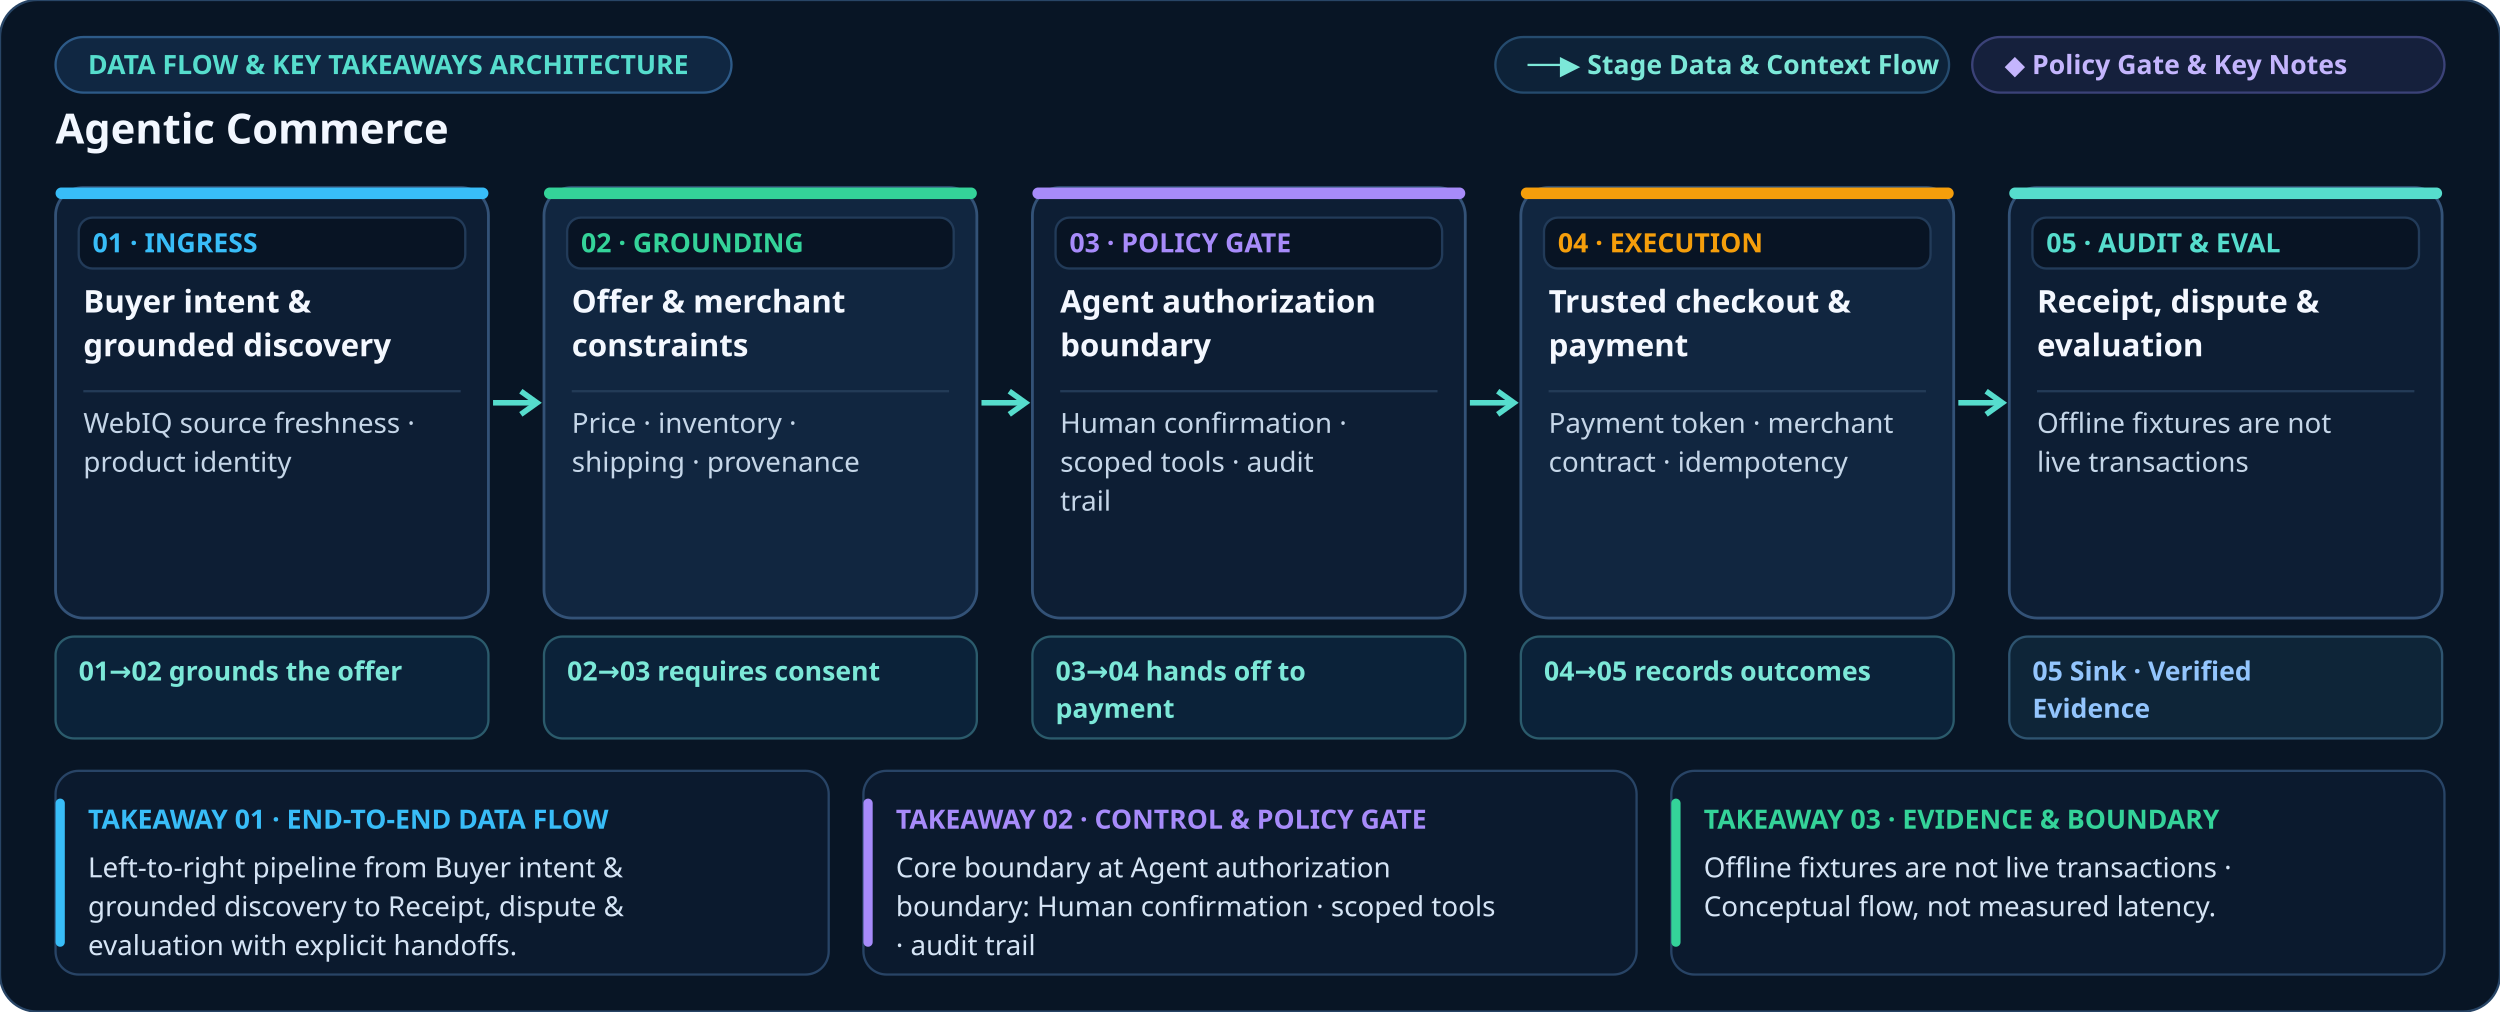
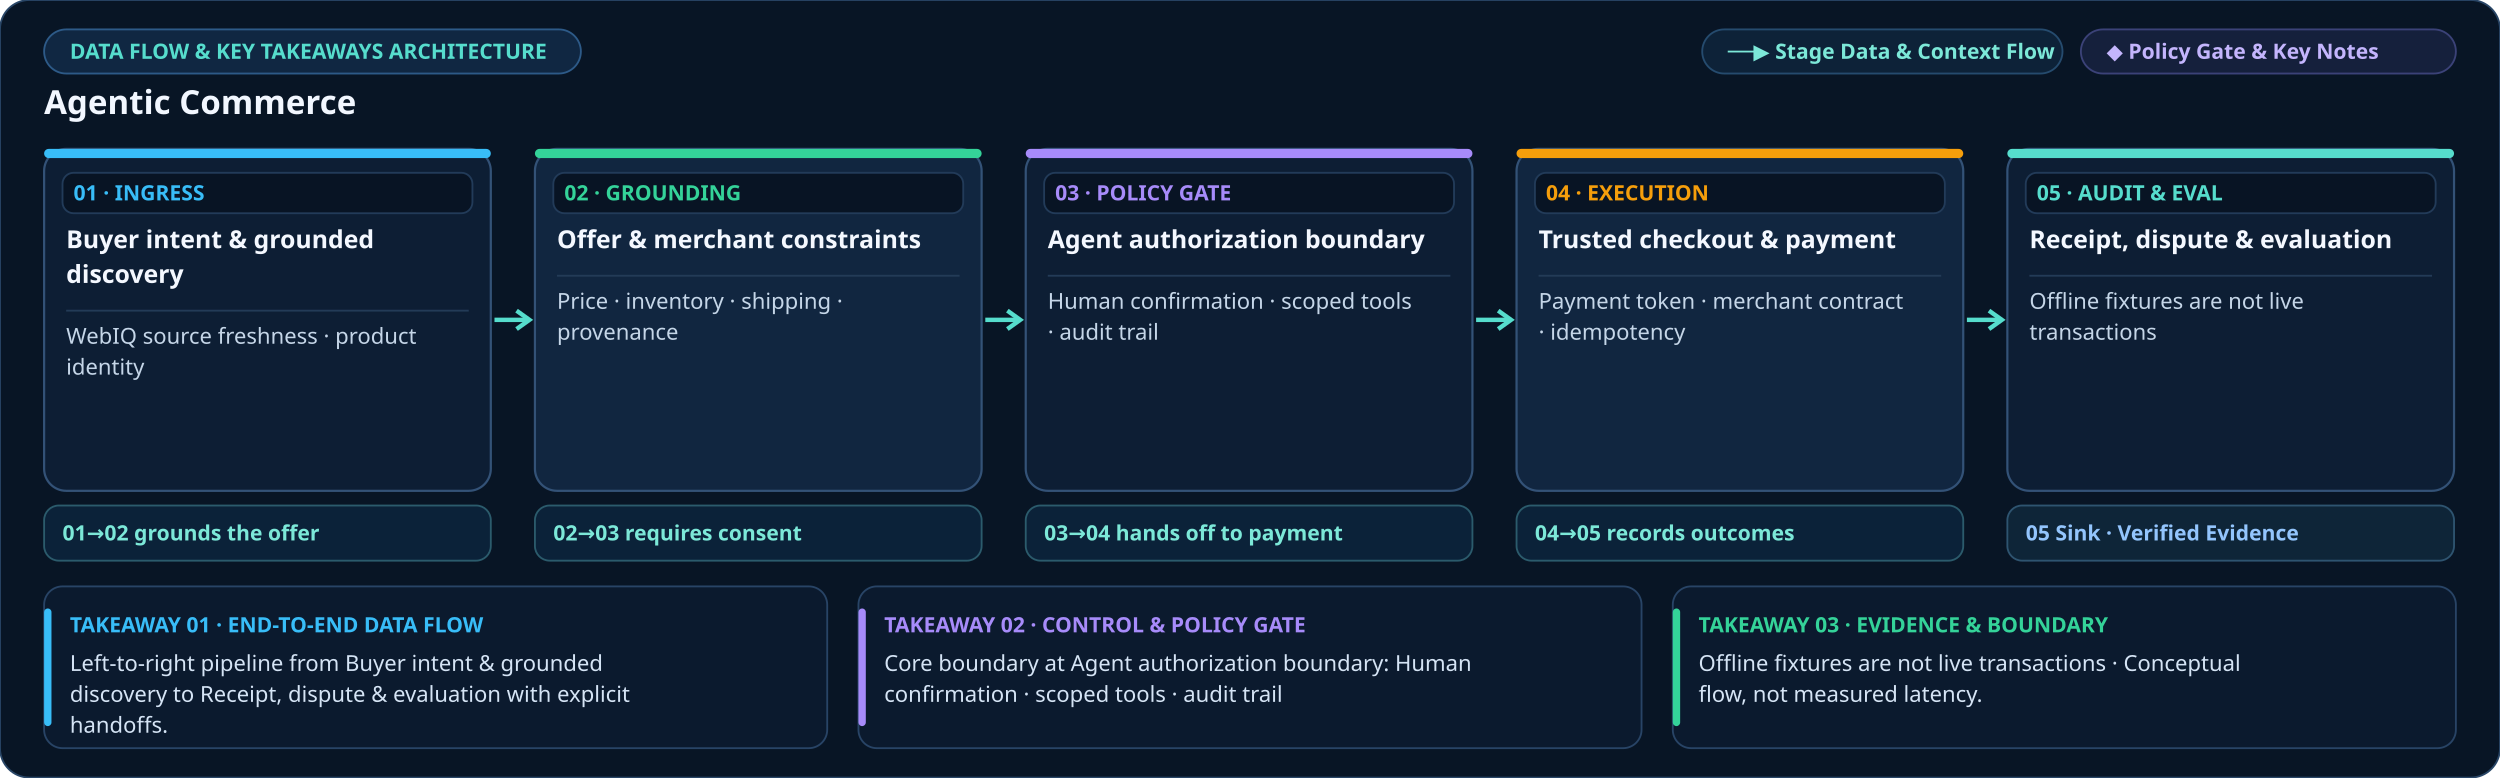
- <svg xmlns="http://www.w3.org/2000/svg" lang="en" class="knowledge-graph-wide" role="img" aria-labelledby="knowledge-692d49ab18b9-title knowledge-692d49ab18b9-desc" viewBox="0 0 1080 437" width="1080" style="width:100%;height:auto;max-width:1080px;margin:0 auto;font-family:system-ui,sans-serif">
-   <rect width="1080" height="437" rx="16" fill="#081525" stroke="#284566" />
+ <svg xmlns="http://www.w3.org/2000/svg" lang="en" class="knowledge-graph-wide" role="img" aria-labelledby="knowledge-692d49ab18b9-title knowledge-692d49ab18b9-desc" viewBox="0 0 1360 423" width="1360" style="width:100%;height:auto;margin:0 auto;font-family:system-ui,sans-serif">
+   <rect width="1360" height="423" rx="16" fill="#081525" stroke="#284566" />
  <rect x="24" y="16" width="292" height="24" rx="12" fill="#102742" stroke="#2d5a88" />
  <text x="38" y="32" fill="#56ddcd" font-size="11.5" font-weight="700">
    <tspan x="38" dy="0">DATA FLOW &amp; KEY TAKEAWAYS ARCHITECTURE</tspan>
  </text>
-   <rect x="646" y="16" width="196" height="24" rx="12" fill="#0d2238" stroke="#254b6e" />
-   <text x="660" y="32" fill="#7ce8d8" font-size="11.5" font-weight="600">
-     <tspan x="660" dy="0">──▶ Stage Data &amp; Context Flow</tspan>
+   <rect x="926" y="16" width="196" height="24" rx="12" fill="#0d2238" stroke="#254b6e" />
+   <text x="940" y="32" fill="#7ce8d8" font-size="11.5" font-weight="600">
+     <tspan x="940" dy="0">──▶ Stage Data &amp; Context Flow</tspan>
  </text>
-   <rect x="852" y="16" width="204" height="24" rx="12" fill="#15203c" stroke="#3b4278" />
-   <text x="866" y="32" fill="#c4b5fd" font-size="11.5" font-weight="600">
-     <tspan x="866" dy="0">◆ Policy Gate &amp; Key Notes</tspan>
+   <rect x="1132" y="16" width="204" height="24" rx="12" fill="#15203c" stroke="#3b4278" />
+   <text x="1146" y="32" fill="#c4b5fd" font-size="11.5" font-weight="600">
+     <tspan x="1146" dy="0">◆ Policy Gate &amp; Key Notes</tspan>
  </text>
  <text x="24" y="62" fill="#f2f7ff" font-size="18" font-weight="700">
    <tspan x="24" dy="0">Agentic Commerce</tspan>
  </text>
  <g data-concept="1">
-     <rect x="24" y="81" width="187" height="186" rx="12" fill="#0d1e34" stroke="#335277" stroke-width="1.2" />
-     <rect x="24" y="81" width="187" height="5" rx="2.5" fill="#38bdf8" />
-     <rect x="34" y="94" width="167" height="22" rx="6" fill="#081424" stroke="#223b59" />
+     <rect x="24" y="81" width="243" height="186" rx="12" fill="#0d1e34" stroke="#335277" stroke-width="1.2" />
+     <rect x="24" y="81" width="243" height="5" rx="2.5" fill="#38bdf8" />
+     <rect x="34" y="94" width="223" height="22" rx="6" fill="#081424" stroke="#223b59" />
    <text x="40" y="109" fill="#38bdf8" font-size="11.5" font-weight="700">
      <tspan x="40" dy="0">01 · INGRESS</tspan>
    </text>
    <text x="36" y="135" fill="#f4f8ff" font-size="13.5" font-weight="700">
-       <tspan x="36" dy="0">Buyer intent &amp;</tspan>
-       <tspan x="36" dy="18.9">grounded discovery</tspan>
+       <tspan x="36" dy="0">Buyer intent &amp; grounded</tspan>
+       <tspan x="36" dy="18.9">discovery</tspan>
    </text>
-     <path d="M36 169 H199" stroke="#233b57" stroke-width="1" />
+     <path d="M36 169 H255" stroke="#233b57" stroke-width="1" />
    <text x="36" y="187" fill="#c5d6e8" font-size="12" font-weight="400">
-       <tspan x="36" dy="0">WebIQ source freshness ·</tspan>
-       <tspan x="36" dy="16.8">product identity</tspan>
+       <tspan x="36" dy="0">WebIQ source freshness · product</tspan>
+       <tspan x="36" dy="16.8">identity</tspan>
    </text>
  </g>
  <g data-relationship="grounds the offer">
-     <path d="M213 174 H231" fill="none" stroke="#56ddcd" stroke-width="2.4" />
-     <path d="M225 169 L232 174 L225 179" fill="none" stroke="#56ddcd" stroke-width="2.4" />
-     <rect x="24" y="275" width="187" height="44" rx="8" fill="#0b2239" stroke="#2b5b6c" />
+     <path d="M269 174 H287" fill="none" stroke="#56ddcd" stroke-width="2.4" />
+     <path d="M281 169 L288 174 L281 179" fill="none" stroke="#56ddcd" stroke-width="2.4" />
+     <rect x="24" y="275" width="243" height="30" rx="8" fill="#0b2239" stroke="#2b5b6c" />
    <text x="34" y="294" fill="#7ce8d8" font-size="11.5" font-weight="600">
      <tspan x="34" dy="0">01→02 grounds the offer</tspan>
    </text>
  </g>
  <g data-concept="2">
-     <rect x="235" y="81" width="187" height="186" rx="12" fill="#112640" stroke="#335277" stroke-width="1.2" />
-     <rect x="235" y="81" width="187" height="5" rx="2.5" fill="#34d399" />
-     <rect x="245" y="94" width="167" height="22" rx="6" fill="#081424" stroke="#223b59" />
-     <text x="251" y="109" fill="#34d399" font-size="11.5" font-weight="700">
-       <tspan x="251" dy="0">02 · GROUNDING</tspan>
+     <rect x="291" y="81" width="243" height="186" rx="12" fill="#112640" stroke="#335277" stroke-width="1.2" />
+     <rect x="291" y="81" width="243" height="5" rx="2.5" fill="#34d399" />
+     <rect x="301" y="94" width="223" height="22" rx="6" fill="#081424" stroke="#223b59" />
+     <text x="307" y="109" fill="#34d399" font-size="11.5" font-weight="700">
+       <tspan x="307" dy="0">02 · GROUNDING</tspan>
    </text>
-     <text x="247" y="135" fill="#f4f8ff" font-size="13.5" font-weight="700">
-       <tspan x="247" dy="0">Offer &amp; merchant</tspan>
-       <tspan x="247" dy="18.9">constraints</tspan>
+     <text x="303" y="135" fill="#f4f8ff" font-size="13.5" font-weight="700">
+       <tspan x="303" dy="0">Offer &amp; merchant constraints</tspan>
    </text>
-     <path d="M247 169 H410" stroke="#233b57" stroke-width="1" />
-     <text x="247" y="187" fill="#c5d6e8" font-size="12" font-weight="400">
-       <tspan x="247" dy="0">Price · inventory ·</tspan>
-       <tspan x="247" dy="16.8">shipping · provenance</tspan>
+     <path d="M303 150 H522" stroke="#233b57" stroke-width="1" />
+     <text x="303" y="168" fill="#c5d6e8" font-size="12" font-weight="400">
+       <tspan x="303" dy="0">Price · inventory · shipping ·</tspan>
+       <tspan x="303" dy="16.8">provenance</tspan>
    </text>
  </g>
  <g data-relationship="requires consent">
-     <path d="M424 174 H442" fill="none" stroke="#56ddcd" stroke-width="2.4" />
-     <path d="M436 169 L443 174 L436 179" fill="none" stroke="#56ddcd" stroke-width="2.4" />
-     <rect x="235" y="275" width="187" height="44" rx="8" fill="#0b2239" stroke="#2b5b6c" />
-     <text x="245" y="294" fill="#7ce8d8" font-size="11.5" font-weight="600">
-       <tspan x="245" dy="0">02→03 requires consent</tspan>
+     <path d="M536 174 H554" fill="none" stroke="#56ddcd" stroke-width="2.4" />
+     <path d="M548 169 L555 174 L548 179" fill="none" stroke="#56ddcd" stroke-width="2.4" />
+     <rect x="291" y="275" width="243" height="30" rx="8" fill="#0b2239" stroke="#2b5b6c" />
+     <text x="301" y="294" fill="#7ce8d8" font-size="11.5" font-weight="600">
+       <tspan x="301" dy="0">02→03 requires consent</tspan>
    </text>
  </g>
  <g data-concept="3">
-     <rect x="446" y="81" width="187" height="186" rx="12" fill="#0d1e34" stroke="#335277" stroke-width="1.2" />
-     <rect x="446" y="81" width="187" height="5" rx="2.5" fill="#a78bfa" />
-     <rect x="456" y="94" width="167" height="22" rx="6" fill="#081424" stroke="#223b59" />
-     <text x="462" y="109" fill="#a78bfa" font-size="11.5" font-weight="700">
-       <tspan x="462" dy="0">03 · POLICY GATE</tspan>
+     <rect x="558" y="81" width="243" height="186" rx="12" fill="#0d1e34" stroke="#335277" stroke-width="1.2" />
+     <rect x="558" y="81" width="243" height="5" rx="2.5" fill="#a78bfa" />
+     <rect x="568" y="94" width="223" height="22" rx="6" fill="#081424" stroke="#223b59" />
+     <text x="574" y="109" fill="#a78bfa" font-size="11.5" font-weight="700">
+       <tspan x="574" dy="0">03 · POLICY GATE</tspan>
    </text>
-     <text x="458" y="135" fill="#f4f8ff" font-size="13.5" font-weight="700">
-       <tspan x="458" dy="0">Agent authorization</tspan>
-       <tspan x="458" dy="18.9">boundary</tspan>
+     <text x="570" y="135" fill="#f4f8ff" font-size="13.5" font-weight="700">
+       <tspan x="570" dy="0">Agent authorization boundary</tspan>
    </text>
-     <path d="M458 169 H621" stroke="#233b57" stroke-width="1" />
-     <text x="458" y="187" fill="#c5d6e8" font-size="12" font-weight="400">
-       <tspan x="458" dy="0">Human confirmation ·</tspan>
-       <tspan x="458" dy="16.8">scoped tools · audit</tspan>
-       <tspan x="458" dy="16.8">trail</tspan>
+     <path d="M570 150 H789" stroke="#233b57" stroke-width="1" />
+     <text x="570" y="168" fill="#c5d6e8" font-size="12" font-weight="400">
+       <tspan x="570" dy="0">Human confirmation · scoped tools</tspan>
+       <tspan x="570" dy="16.8">· audit trail</tspan>
    </text>
  </g>
  <g data-relationship="hands off to payment">
-     <path d="M635 174 H653" fill="none" stroke="#56ddcd" stroke-width="2.4" />
-     <path d="M647 169 L654 174 L647 179" fill="none" stroke="#56ddcd" stroke-width="2.4" />
-     <rect x="446" y="275" width="187" height="44" rx="8" fill="#0b2239" stroke="#2b5b6c" />
-     <text x="456" y="294" fill="#7ce8d8" font-size="11.5" font-weight="600">
-       <tspan x="456" dy="0">03→04 hands off to</tspan>
-       <tspan x="456" dy="16.1">payment</tspan>
+     <path d="M803 174 H821" fill="none" stroke="#56ddcd" stroke-width="2.4" />
+     <path d="M815 169 L822 174 L815 179" fill="none" stroke="#56ddcd" stroke-width="2.4" />
+     <rect x="558" y="275" width="243" height="30" rx="8" fill="#0b2239" stroke="#2b5b6c" />
+     <text x="568" y="294" fill="#7ce8d8" font-size="11.5" font-weight="600">
+       <tspan x="568" dy="0">03→04 hands off to payment</tspan>
    </text>
  </g>
  <g data-concept="4">
-     <rect x="657" y="81" width="187" height="186" rx="12" fill="#112640" stroke="#335277" stroke-width="1.2" />
-     <rect x="657" y="81" width="187" height="5" rx="2.5" fill="#f59e0b" />
-     <rect x="667" y="94" width="167" height="22" rx="6" fill="#081424" stroke="#223b59" />
-     <text x="673" y="109" fill="#f59e0b" font-size="11.5" font-weight="700">
-       <tspan x="673" dy="0">04 · EXECUTION</tspan>
+     <rect x="825" y="81" width="243" height="186" rx="12" fill="#112640" stroke="#335277" stroke-width="1.2" />
+     <rect x="825" y="81" width="243" height="5" rx="2.5" fill="#f59e0b" />
+     <rect x="835" y="94" width="223" height="22" rx="6" fill="#081424" stroke="#223b59" />
+     <text x="841" y="109" fill="#f59e0b" font-size="11.5" font-weight="700">
+       <tspan x="841" dy="0">04 · EXECUTION</tspan>
    </text>
-     <text x="669" y="135" fill="#f4f8ff" font-size="13.5" font-weight="700">
-       <tspan x="669" dy="0">Trusted checkout &amp;</tspan>
-       <tspan x="669" dy="18.9">payment</tspan>
+     <text x="837" y="135" fill="#f4f8ff" font-size="13.5" font-weight="700">
+       <tspan x="837" dy="0">Trusted checkout &amp; payment</tspan>
    </text>
-     <path d="M669 169 H832" stroke="#233b57" stroke-width="1" />
-     <text x="669" y="187" fill="#c5d6e8" font-size="12" font-weight="400">
-       <tspan x="669" dy="0">Payment token · merchant</tspan>
-       <tspan x="669" dy="16.8">contract · idempotency</tspan>
+     <path d="M837 150 H1056" stroke="#233b57" stroke-width="1" />
+     <text x="837" y="168" fill="#c5d6e8" font-size="12" font-weight="400">
+       <tspan x="837" dy="0">Payment token · merchant contract</tspan>
+       <tspan x="837" dy="16.8">· idempotency</tspan>
    </text>
  </g>
  <g data-relationship="records outcomes">
-     <path d="M846 174 H864" fill="none" stroke="#56ddcd" stroke-width="2.4" />
-     <path d="M858 169 L865 174 L858 179" fill="none" stroke="#56ddcd" stroke-width="2.4" />
-     <rect x="657" y="275" width="187" height="44" rx="8" fill="#0b2239" stroke="#2b5b6c" />
-     <text x="667" y="294" fill="#7ce8d8" font-size="11.5" font-weight="600">
-       <tspan x="667" dy="0">04→05 records outcomes</tspan>
+     <path d="M1070 174 H1088" fill="none" stroke="#56ddcd" stroke-width="2.4" />
+     <path d="M1082 169 L1089 174 L1082 179" fill="none" stroke="#56ddcd" stroke-width="2.4" />
+     <rect x="825" y="275" width="243" height="30" rx="8" fill="#0b2239" stroke="#2b5b6c" />
+     <text x="835" y="294" fill="#7ce8d8" font-size="11.5" font-weight="600">
+       <tspan x="835" dy="0">04→05 records outcomes</tspan>
    </text>
  </g>
  <g data-concept="5">
-     <rect x="868" y="81" width="187" height="186" rx="12" fill="#0d1e34" stroke="#335277" stroke-width="1.2" />
-     <rect x="868" y="81" width="187" height="5" rx="2.5" fill="#56ddcd" />
-     <rect x="878" y="94" width="167" height="22" rx="6" fill="#081424" stroke="#223b59" />
-     <text x="884" y="109" fill="#56ddcd" font-size="11.5" font-weight="700">
-       <tspan x="884" dy="0">05 · AUDIT &amp; EVAL</tspan>
+     <rect x="1092" y="81" width="243" height="186" rx="12" fill="#0d1e34" stroke="#335277" stroke-width="1.2" />
+     <rect x="1092" y="81" width="243" height="5" rx="2.5" fill="#56ddcd" />
+     <rect x="1102" y="94" width="223" height="22" rx="6" fill="#081424" stroke="#223b59" />
+     <text x="1108" y="109" fill="#56ddcd" font-size="11.5" font-weight="700">
+       <tspan x="1108" dy="0">05 · AUDIT &amp; EVAL</tspan>
    </text>
-     <text x="880" y="135" fill="#f4f8ff" font-size="13.5" font-weight="700">
-       <tspan x="880" dy="0">Receipt, dispute &amp;</tspan>
-       <tspan x="880" dy="18.9">evaluation</tspan>
+     <text x="1104" y="135" fill="#f4f8ff" font-size="13.5" font-weight="700">
+       <tspan x="1104" dy="0">Receipt, dispute &amp; evaluation</tspan>
    </text>
-     <path d="M880 169 H1043" stroke="#233b57" stroke-width="1" />
-     <text x="880" y="187" fill="#c5d6e8" font-size="12" font-weight="400">
-       <tspan x="880" dy="0">Offline fixtures are not</tspan>
-       <tspan x="880" dy="16.8">live transactions</tspan>
+     <path d="M1104 150 H1323" stroke="#233b57" stroke-width="1" />
+     <text x="1104" y="168" fill="#c5d6e8" font-size="12" font-weight="400">
+       <tspan x="1104" dy="0">Offline fixtures are not live</tspan>
+       <tspan x="1104" dy="16.8">transactions</tspan>
    </text>
  </g>
-   <rect x="868" y="275" width="187" height="44" rx="8" fill="#0e2538" stroke="#2e5470" />
-   <text x="878" y="294" fill="#93c5fd" font-size="11.5" font-weight="600">
-     <tspan x="878" dy="0">05 Sink · Verified</tspan>
-     <tspan x="878" dy="16.1">Evidence</tspan>
+   <rect x="1092" y="275" width="243" height="30" rx="8" fill="#0e2538" stroke="#2e5470" />
+   <text x="1102" y="294" fill="#93c5fd" font-size="11.5" font-weight="600">
+     <tspan x="1102" dy="0">05 Sink · Verified Evidence</tspan>
  </text>
  <g data-takeaway="1">
-     <rect x="24" y="333" width="334" height="88" rx="10" fill="#0b1a2e" stroke="#284466" />
-     <rect x="24" y="345" width="4" height="64" rx="2" fill="#38bdf8" />
-     <text x="38" y="358" fill="#38bdf8" font-size="11.5" font-weight="700">
+     <rect x="24" y="319" width="426" height="88" rx="10" fill="#0b1a2e" stroke="#284466" />
+     <rect x="24" y="331" width="4" height="64" rx="2" fill="#38bdf8" />
+     <text x="38" y="344" fill="#38bdf8" font-size="11.5" font-weight="700">
      <tspan x="38" dy="0">TAKEAWAY 01 · END-TO-END DATA FLOW</tspan>
    </text>
-     <text x="38" y="379" fill="#d5e4f5" font-size="12" font-weight="400">
-       <tspan x="38" dy="0">Left-to-right pipeline from Buyer intent &amp;</tspan>
-       <tspan x="38" dy="16.8">grounded discovery to Receipt, dispute &amp;</tspan>
-       <tspan x="38" dy="16.8">evaluation with explicit handoffs.</tspan>
+     <text x="38" y="365" fill="#d5e4f5" font-size="12" font-weight="400">
+       <tspan x="38" dy="0">Left-to-right pipeline from Buyer intent &amp; grounded</tspan>
+       <tspan x="38" dy="16.8">discovery to Receipt, dispute &amp; evaluation with explicit</tspan>
+       <tspan x="38" dy="16.8">handoffs.</tspan>
    </text>
  </g>
  <g data-takeaway="2">
-     <rect x="373" y="333" width="334" height="88" rx="10" fill="#0b1a2e" stroke="#284466" />
-     <rect x="373" y="345" width="4" height="64" rx="2" fill="#a78bfa" />
-     <text x="387" y="358" fill="#a78bfa" font-size="11.5" font-weight="700">
-       <tspan x="387" dy="0">TAKEAWAY 02 · CONTROL &amp; POLICY GATE</tspan>
+     <rect x="467" y="319" width="426" height="88" rx="10" fill="#0b1a2e" stroke="#284466" />
+     <rect x="467" y="331" width="4" height="64" rx="2" fill="#a78bfa" />
+     <text x="481" y="344" fill="#a78bfa" font-size="11.5" font-weight="700">
+       <tspan x="481" dy="0">TAKEAWAY 02 · CONTROL &amp; POLICY GATE</tspan>
    </text>
-     <text x="387" y="379" fill="#d5e4f5" font-size="12" font-weight="400">
-       <tspan x="387" dy="0">Core boundary at Agent authorization</tspan>
-       <tspan x="387" dy="16.8">boundary: Human confirmation · scoped tools</tspan>
-       <tspan x="387" dy="16.8">· audit trail</tspan>
+     <text x="481" y="365" fill="#d5e4f5" font-size="12" font-weight="400">
+       <tspan x="481" dy="0">Core boundary at Agent authorization boundary: Human</tspan>
+       <tspan x="481" dy="16.8">confirmation · scoped tools · audit trail</tspan>
    </text>
  </g>
  <g data-takeaway="3">
-     <rect x="722" y="333" width="334" height="88" rx="10" fill="#0b1a2e" stroke="#284466" />
-     <rect x="722" y="345" width="4" height="64" rx="2" fill="#34d399" />
-     <text x="736" y="358" fill="#34d399" font-size="11.5" font-weight="700">
-       <tspan x="736" dy="0">TAKEAWAY 03 · EVIDENCE &amp; BOUNDARY</tspan>
+     <rect x="910" y="319" width="426" height="88" rx="10" fill="#0b1a2e" stroke="#284466" />
+     <rect x="910" y="331" width="4" height="64" rx="2" fill="#34d399" />
+     <text x="924" y="344" fill="#34d399" font-size="11.5" font-weight="700">
+       <tspan x="924" dy="0">TAKEAWAY 03 · EVIDENCE &amp; BOUNDARY</tspan>
    </text>
-     <text x="736" y="379" fill="#d5e4f5" font-size="12" font-weight="400">
-       <tspan x="736" dy="0">Offline fixtures are not live transactions ·</tspan>
-       <tspan x="736" dy="16.8">Conceptual flow, not measured latency.</tspan>
+     <text x="924" y="365" fill="#d5e4f5" font-size="12" font-weight="400">
+       <tspan x="924" dy="0">Offline fixtures are not live transactions · Conceptual</tspan>
+       <tspan x="924" dy="16.8">flow, not measured latency.</tspan>
    </text>
  </g>
</svg>
